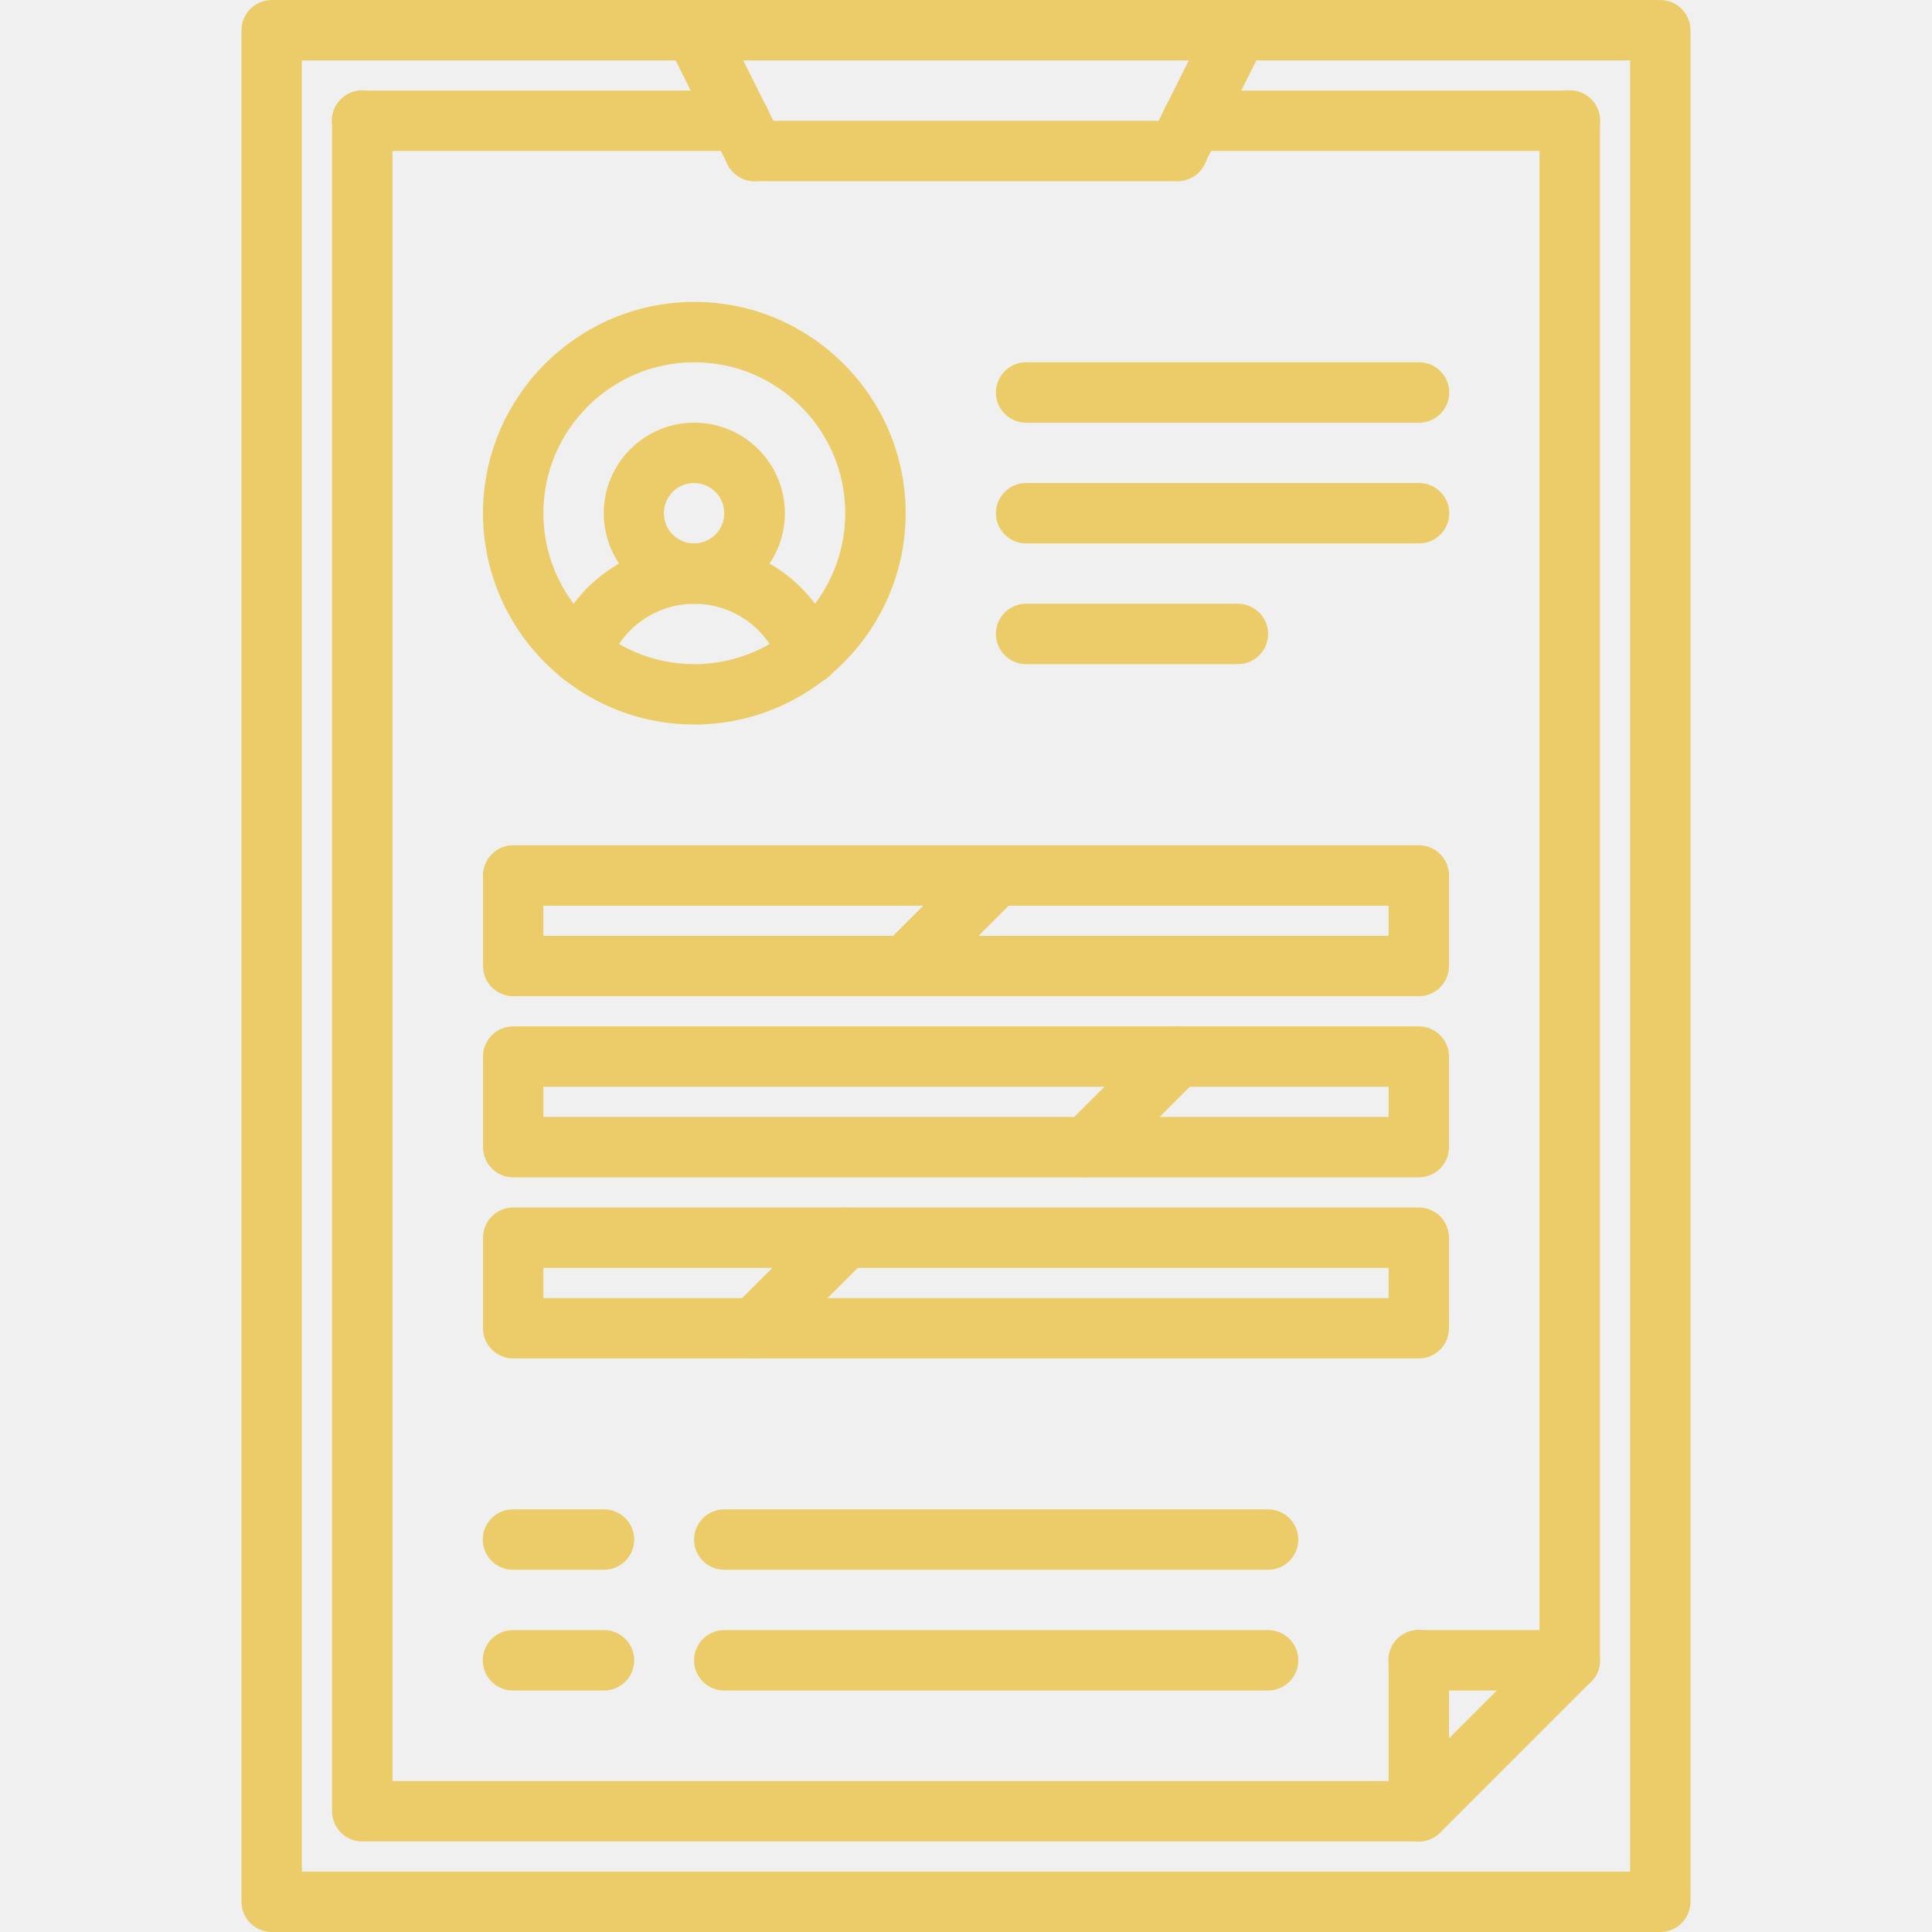
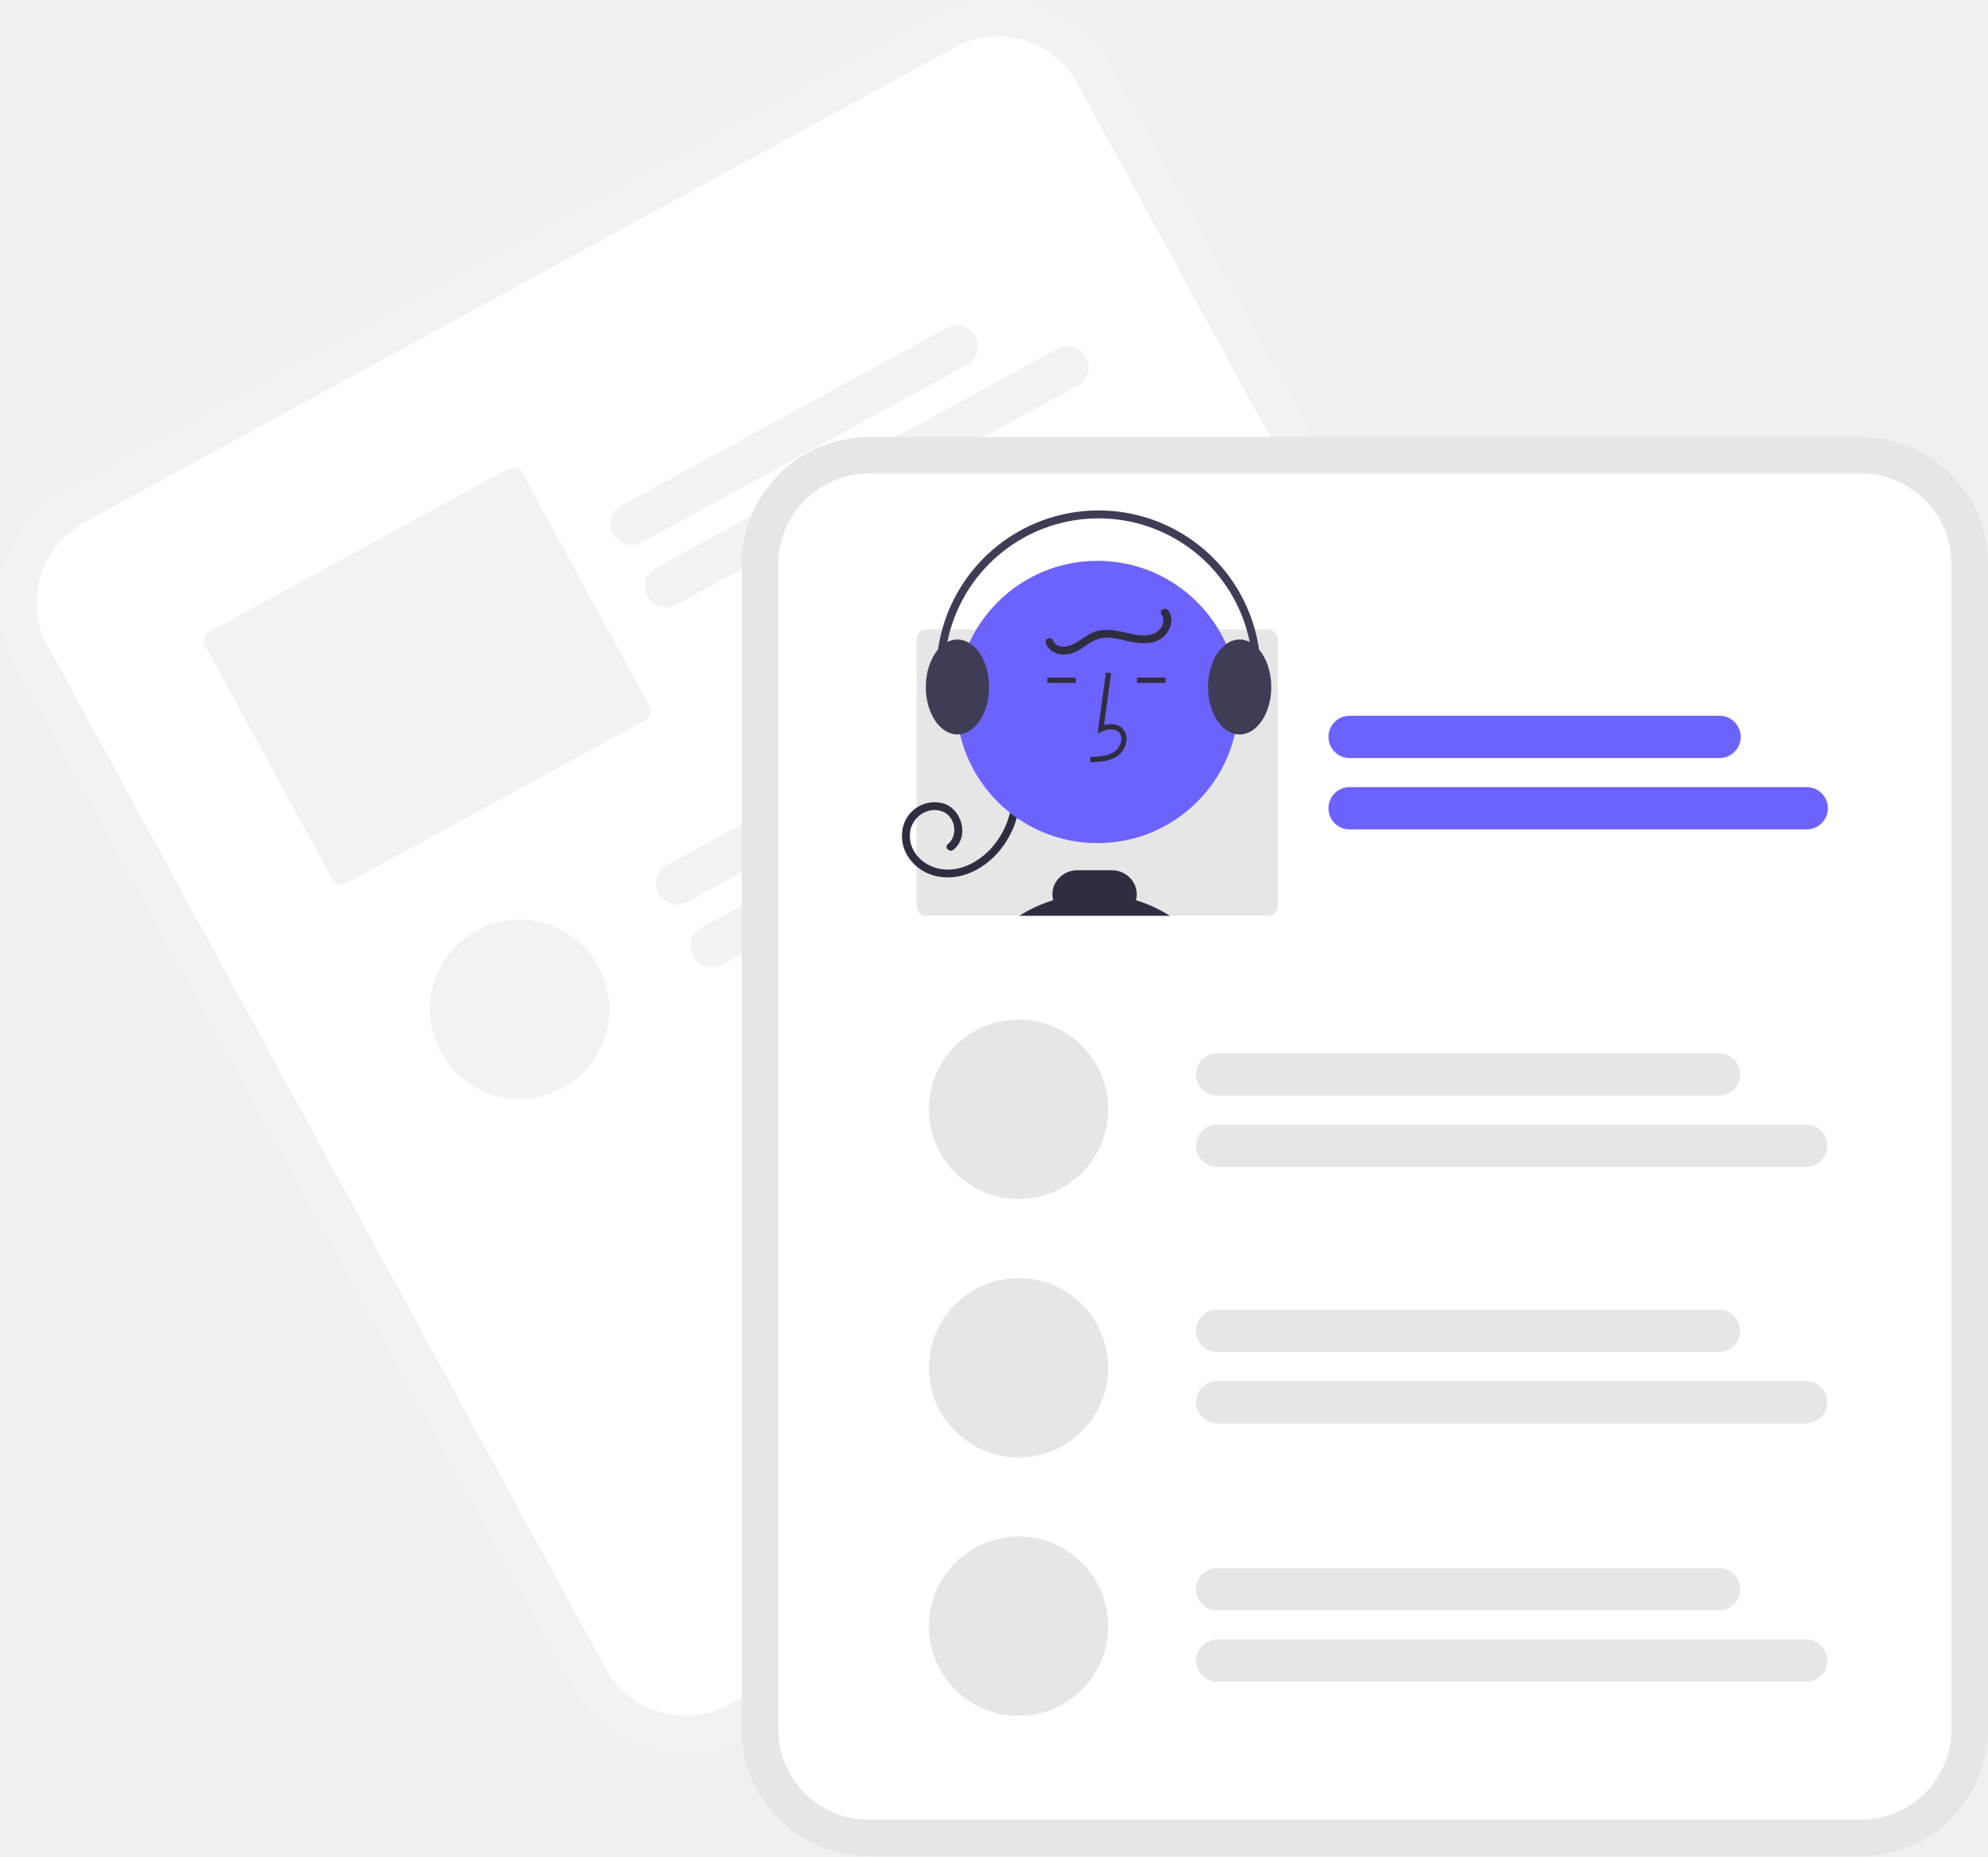
- <svg xmlns="http://www.w3.org/2000/svg" t="1718175267563" class="icon" viewBox="0 0 1024 1024" version="1.1" p-id="4412" id="mx_n_1718175267565" width="200" height="200">
-   <path d="M368.003 384.014c-61.743 0-111.998-50.255-111.998-111.998s50.255-111.998 111.998-111.998 111.998 50.255 111.998 111.998-50.255 111.998-111.998 111.998z m0-191.996c-44.111 0-79.998 35.887-79.998 79.998s35.887 79.998 79.998 79.998 79.998-35.887 79.998-79.998-35.887-79.998-79.998-79.998z" p-id="4413" fill="#eccc68" />
-   <path d="M368.003 320.015c-26.463 0-47.999-21.536-47.999-47.999s21.536-47.999 47.999-47.999 47.999 21.536 47.999 47.999-21.536 47.999-47.999 47.999z m0-63.999a16 16 0 1 0 0 31.999 16 16 0 0 0 0-31.999z" p-id="4414" fill="#eccc68" />
-   <path d="M307.668 362.67a15.968 15.968 0 0 1-15.072-21.328A80.062 80.062 0 0 1 368.019 288.016a80.126 80.126 0 0 1 75.39 53.199 16 16 0 1 1-30.143 10.72A48.111 48.111 0 0 0 368.019 320.015c-20.32 0-38.511 12.864-45.279 31.983a15.984 15.984 0 0 1-15.072 10.672z" p-id="4415" fill="#eccc68" />
-   <path d="M879.992 1024H144.008a16 16 0 0 1-16-16V16.021a16 16 0 0 1 16-16h735.984a16 16 0 0 1 16 16v991.979a16 16 0 0 1-16 16z m-719.985-31.999h703.985V32.021H160.007v959.98z" p-id="4416" fill="#eccc68" data-spm-anchor-id="a313x.search_index.0.i2.23853a81COw7ny" class="" />
-   <path d="M751.995 976.001H192.007a16 16 0 0 1-16-16V64.02a16 16 0 1 1 31.999 0v879.981h537.365L815.994 873.379V64.02a16 16 0 1 1 31.999 0v815.983c0 4.256-1.68 8.32-4.688 11.312l-79.998 79.998A15.936 15.936 0 0 1 751.995 976.001z" p-id="4417" fill="#eccc68" />
-   <path d="M400.018 96.02a16 16 0 0 1-14.336-8.848l-31.999-63.999a16 16 0 0 1 28.623-14.32l31.999 63.999A16 16 0 0 1 400.018 96.02zM623.982 96.02a16 16 0 0 1-14.288-23.152l31.999-63.999a16 16 0 0 1 28.623 14.32l-31.999 63.999c-2.816 5.6-8.464 8.832-14.336 8.832z" p-id="4418" fill="#eccc68" />
-   <path d="M623.998 96.02H400.002a16 16 0 1 1 0-31.999h223.995a16 16 0 1 1 0 31.999z" p-id="4419" fill="#eccc68" />
-   <path d="M831.993 80.02H631.997a16 16 0 1 1 0-31.999H831.993a16 16 0 1 1 0 31.999zM392.003 80.02H192.007a16 16 0 1 1 0-31.999h199.996a16 16 0 1 1 0 31.999zM751.995 976.001a16 16 0 0 1-16-16v-79.998a16 16 0 1 1 31.999 0v79.998a16 16 0 0 1-16 16z" p-id="4420" fill="#eccc68" />
-   <path d="M831.993 896.003h-79.998a16 16 0 1 1 0-31.999h79.998a16 16 0 1 1 0 31.999zM751.995 224.017H543.999a16 16 0 1 1 0-31.999h207.996a16 16 0 1 1 0 31.999zM751.995 288.016H543.999a16 16 0 1 1 0-31.999h207.996a16 16 0 1 1 0 31.999zM655.997 352.014h-111.998a16 16 0 1 1 0-31.999h111.998a16 16 0 1 1 0 31.999zM751.995 528.011H272.005a16 16 0 0 1-16-16v-47.999a16 16 0 0 1 16-16h479.99a16 16 0 0 1 16 16v47.999a16 16 0 0 1-16 16z m-463.99-31.999h447.99v-16H288.005v16z" p-id="4421" fill="#eccc68" />
-   <path d="M480.001 528.011a15.984 15.984 0 0 1-11.312-27.311l47.999-47.999a15.984 15.984 0 1 1 22.624 22.624l-47.999 47.999A15.952 15.952 0 0 1 480.001 528.011zM751.995 624.009H272.005a16 16 0 0 1-16-16v-47.999a16 16 0 0 1 16-16h479.99a16 16 0 0 1 16 16v47.999a16 16 0 0 1-16 16z m-463.99-31.999h447.99v-16H288.005v16z" p-id="4422" fill="#eccc68" />
-   <path d="M575.999 624.009a15.984 15.984 0 0 1-11.312-27.311l47.999-47.999a15.984 15.984 0 1 1 22.624 22.624l-47.999 47.999A15.952 15.952 0 0 1 575.999 624.009zM751.995 720.006H272.005a16 16 0 0 1-16-16v-47.999a16 16 0 0 1 16-16h479.99a16 16 0 0 1 16 16v47.999a16 16 0 0 1-16 16z m-463.99-31.999h447.99v-16H288.005v16z" p-id="4423" fill="#eccc68" />
-   <path d="M400.002 720.006a15.984 15.984 0 0 1-11.312-27.311l47.999-47.999a15.984 15.984 0 1 1 22.624 22.624l-47.999 47.999A15.952 15.952 0 0 1 400.002 720.006zM320.004 832.004h-47.999a16 16 0 1 1 0-31.999h47.999a16 16 0 1 1 0 31.999zM671.997 832.004H384.003a16 16 0 1 1 0-31.999h287.994a16 16 0 1 1 0 31.999zM320.004 896.003h-47.999a16 16 0 1 1 0-31.999h47.999a16 16 0 1 1 0 31.999zM671.997 896.003H384.003a16 16 0 1 1 0-31.999h287.994a16 16 0 1 1 0 31.999z" p-id="4424" fill="#eccc68" />
+ <svg xmlns="http://www.w3.org/2000/svg" data-name="Layer 1" width="753.875" height="703.828" viewBox="0 0 753.875 703.828">
+   <path d="M578.475,103.958l-23.068,12.587L271.198,271.614,248.13,284.201a48.179,48.179,0,0,0-19.195,65.296L440.578,737.391a48.179,48.179,0,0,0,65.296,19.196l.06-.033L836.159,576.375l.06-.033a48.179,48.179,0,0,0,19.196-65.296L643.771,123.153A48.179,48.179,0,0,0,578.475,103.958Z" transform="translate(-223.0627 -98.08587)" fill="#f2f2f2" />
+   <path d="M585.111,116.119l-27.323,14.908L282.088,281.455,254.766,296.363a34.309,34.309,0,0,0-13.67,46.499L452.739,730.755a34.309,34.309,0,0,0,46.499,13.67l.06-.033L829.523,564.214l.06-.033a34.309,34.309,0,0,0,13.669-46.499L631.61,129.789A34.309,34.309,0,0,0,585.111,116.119Z" transform="translate(-223.0627 -98.08587)" fill="#fff" />
+   <path d="M589.667,236.521,466.505,303.721a8.014,8.014,0,1,1-7.677-14.07l123.162-67.2a8.014,8.014,0,1,1,7.677,14.07Z" transform="translate(-223.0627 -98.08587)" fill="#f2f2f2" />
+   <path d="M631.641,244.431,479.46,327.464a8.014,8.014,0,0,1-7.677-14.07l152.181-83.033a8.014,8.014,0,1,1,7.677,14.07Z" transform="translate(-223.0627 -98.08587)" fill="#f2f2f2" />
+   <path d="M415.872,275.748l-113.548,61.954a3.841,3.841,0,0,0-1.532,5.21L349.144,431.53a3.841,3.841,0,0,0,5.21,1.532l113.548-61.954a3.841,3.841,0,0,0,1.532-5.21l-48.352-88.617A3.841,3.841,0,0,0,415.872,275.748Z" transform="translate(-223.0627 -98.08587)" fill="#f2f2f2" />
+   <path d="M650.776,348.963,483.723,440.111a8.014,8.014,0,1,1-7.677-14.07l167.053-91.148a8.014,8.014,0,1,1,7.677,14.07Z" transform="translate(-223.0627 -98.08587)" fill="#f2f2f2" />
+   <path d="M692.751,356.872,496.678,463.854a8.014,8.014,0,0,1-7.677-14.07L685.074,342.802a8.014,8.014,0,1,1,7.677,14.07Z" transform="translate(-223.0627 -98.08587)" fill="#f2f2f2" />
+   <circle cx="197.039" cy="382.672" r="34" fill="#f2f2f2" />
+   <path d="M928.812,263.788H552.494a48.179,48.179,0,0,0-48.125,48.125V753.789a48.179,48.179,0,0,0,48.125,48.125H928.812a48.179,48.179,0,0,0,48.125-48.125V311.913A48.179,48.179,0,0,0,928.812,263.788Z" transform="translate(-223.0627 -98.08587)" fill="#e6e6e6" />
+   <path d="M928.813,277.642H552.494a34.309,34.309,0,0,0-34.271,34.271V753.789A34.309,34.309,0,0,0,552.494,788.06H928.813a34.309,34.309,0,0,0,34.271-34.271V311.913A34.309,34.309,0,0,0,928.813,277.642Z" transform="translate(-223.0627 -98.08587)" fill="#fff" />
+   <path d="M875.143,385.517H734.842a8.014,8.014,0,0,1,0-16.028H875.143a8.014,8.014,0,1,1,0,16.028Z" transform="translate(-223.0627 -98.08587)" fill="#6c63ff" />
+   <path d="M908.201,412.565H734.842a8.014,8.014,0,1,1,0-16.028h173.36a8.014,8.014,0,0,1,0,16.028Z" transform="translate(-223.0627 -98.08587)" fill="#6c63ff" />
+   <path d="M703.792,336.711H574.442a3.841,3.841,0,0,0-3.84,3.84v100.95a3.841,3.841,0,0,0,3.84,3.84h129.35a3.841,3.841,0,0,0,3.84-3.84v-100.95A3.841,3.841,0,0,0,703.792,336.711Z" transform="translate(-223.0627 -98.08587)" fill="#e6e6e6" />
+   <path d="M609.924,398.701a34.087,34.087,0,0,1-8.804,23.076c-5.656,6.207-14.076,10.324-22.573,8.62-7.824-1.568-14.182-8.407-13.389-16.68a12.356,12.356,0,0,1,15.267-11.095c7.433,1.929,10.394,12.641,4.201,17.669-1.486,1.206-3.621-.904-2.121-2.121,4.094-3.324,2.829-10.595-2.112-12.419-5.754-2.123-11.85,2.443-12.264,8.326-.491,6.974,4.852,12.226,11.404,13.463,7.088,1.338,14.115-2.29,18.918-7.297a30.955,30.955,0,0,0,8.474-21.542,1.501,1.501,0,0,1,3,0Z" transform="translate(-223.0627 -98.08587)" fill="#2f2e41" />
+   <circle cx="416.155" cy="266.167" r="53.519" fill="#6c63ff" />
+   <path d="M636.48,387.089l-.056-2c3.721-.104,7.001-.337,9.466-2.138a6.148,6.148,0,0,0,2.381-4.528,3.514,3.514,0,0,0-1.153-2.895c-1.636-1.382-4.269-.935-6.188-.055l-1.655.759,3.173-23.19,1.981.271-2.699,19.727c2.607-.767,5.023-.437,6.678.961a5.471,5.471,0,0,1,1.86,4.492,8.133,8.133,0,0,1-3.2,6.073C643.903,386.881,639.787,386.996,636.48,387.089Z" transform="translate(-223.0627 -98.08587)" fill="#2f2e41" />
+   <rect x="431.167" y="256.929" width="10.771" height="2" fill="#2f2e41" />
+   <rect x="397.167" y="256.929" width="10.771" height="2" fill="#2f2e41" />
+   <path d="M609.572,445.341a53.006,53.006,0,0,1,12.89-5.93,8.568,8.568,0,0,1,.02-4.71,9.426,9.426,0,0,1,9.13-6.63h13.04a9.46,9.46,0,0,1,9.15,6.64,8.532,8.532,0,0,1,.02,4.7,53.167,53.167,0,0,1,12.89,5.93Z" transform="translate(-223.0627 -98.08587)" fill="#2f2e41" />
+   <path d="M700.522,344.391a11.571,11.571,0,0,0-3.53-2.87,8.367,8.367,0,0,0-3.85-.95,8.772,8.772,0,0,0-5.11,1.72c-4.07,2.88-6.89,9.09-6.89,16.28,0,9.02,4.44,16.5,10.21,17.8a8.253,8.253,0,0,0,1.79.2c6.61,0,12-8.07,12-18C705.142,352.811,703.332,347.681,700.522,344.391Z" transform="translate(-223.0627 -98.08587)" fill="#3f3d56" />
+   <path d="M590.602,341.861h-.01a8.578,8.578,0,0,0-4.45-1.29,8.367,8.367,0,0,0-3.85.95,11.571,11.571,0,0,0-3.53,2.87l-.01.01c-2.8,3.29-4.61,8.42-4.61,14.17,0,7.76,3.28,14.38,7.88,16.91a8.542,8.542,0,0,0,4.12,1.09,7.724,7.724,0,0,0,.96-.06h.01c6.16-.74,11.03-8.5,11.03-17.94C598.142,351.011,595.013,344.521,590.602,341.861Z" transform="translate(-223.0627 -98.08587)" fill="#3f3d56" />
+   <path d="M582.772,373.76a1.501,1.501,0,0,0,1.422-1.98,58.499,58.499,0,1,1,112.687-6.575,1.5,1.5,0,0,0,2.936.619A61.501,61.501,0,1,0,581.351,372.739,1.501,1.501,0,0,0,582.772,373.76Z" transform="translate(-223.0627 -98.08587)" fill="#3f3d56" />
+   <path d="M666.103,329.577c2.119,2.893,1.074,6.791-1.158,9.285-2.905,3.245-7.539,3.45-11.562,2.848-4.514-.676-9.303-2.791-13.873-1.366-3.895,1.215-6.674,4.748-10.721,5.635-3.589.787-7.881-.255-9.139-4.08-.605-1.838,2.291-2.626,2.893-.798.814,2.475,4.329,2.425,6.341,1.74,3.227-1.099,5.714-3.771,8.885-5.047,3.739-1.505,7.796-.825,11.603.032,3.588.808,7.718,2.006,11.293.497,2.645-1.117,4.75-4.635,2.847-7.232-1.142-1.559,1.46-3.057,2.59-1.514Z" transform="translate(-223.0627 -98.08587)" fill="#2f2e41" />
+   <path d="M874.932,513.492H684.63a8.014,8.014,0,1,1,0-16.028H874.932a8.014,8.014,0,0,1,0,16.028Z" transform="translate(-223.0627 -98.08587)" fill="#e6e6e6" />
+   <path d="M907.99,540.539H684.63a8.014,8.014,0,1,1,0-16.028H907.99a8.014,8.014,0,1,1,0,16.028Z" transform="translate(-223.0627 -98.08587)" fill="#e6e6e6" />
+   <path d="M874.932,610.705H684.63a8.014,8.014,0,1,1,0-16.028H874.932a8.014,8.014,0,1,1,0,16.028Z" transform="translate(-223.0627 -98.08587)" fill="#e6e6e6" />
+   <path d="M907.99,637.753H684.63a8.014,8.014,0,1,1,0-16.028H907.99a8.014,8.014,0,1,1,0,16.028Z" transform="translate(-223.0627 -98.08587)" fill="#e6e6e6" />
+   <circle cx="386.25" cy="420.614" r="34" fill="#e6e6e6" />
+   <circle cx="386.25" cy="518.614" r="34" fill="#e6e6e6" />
+   <path d="M874.932,708.705H684.63a8.014,8.014,0,1,1,0-16.028H874.932a8.014,8.014,0,1,1,0,16.028Z" transform="translate(-223.0627 -98.08587)" fill="#e6e6e6" />
+   <path d="M907.99,735.753H684.63a8.014,8.014,0,1,1,0-16.028H907.99a8.014,8.014,0,1,1,0,16.028Z" transform="translate(-223.0627 -98.08587)" fill="#e6e6e6" />
+   <circle cx="386.25" cy="616.614" r="34" fill="#e6e6e6" />
</svg>
